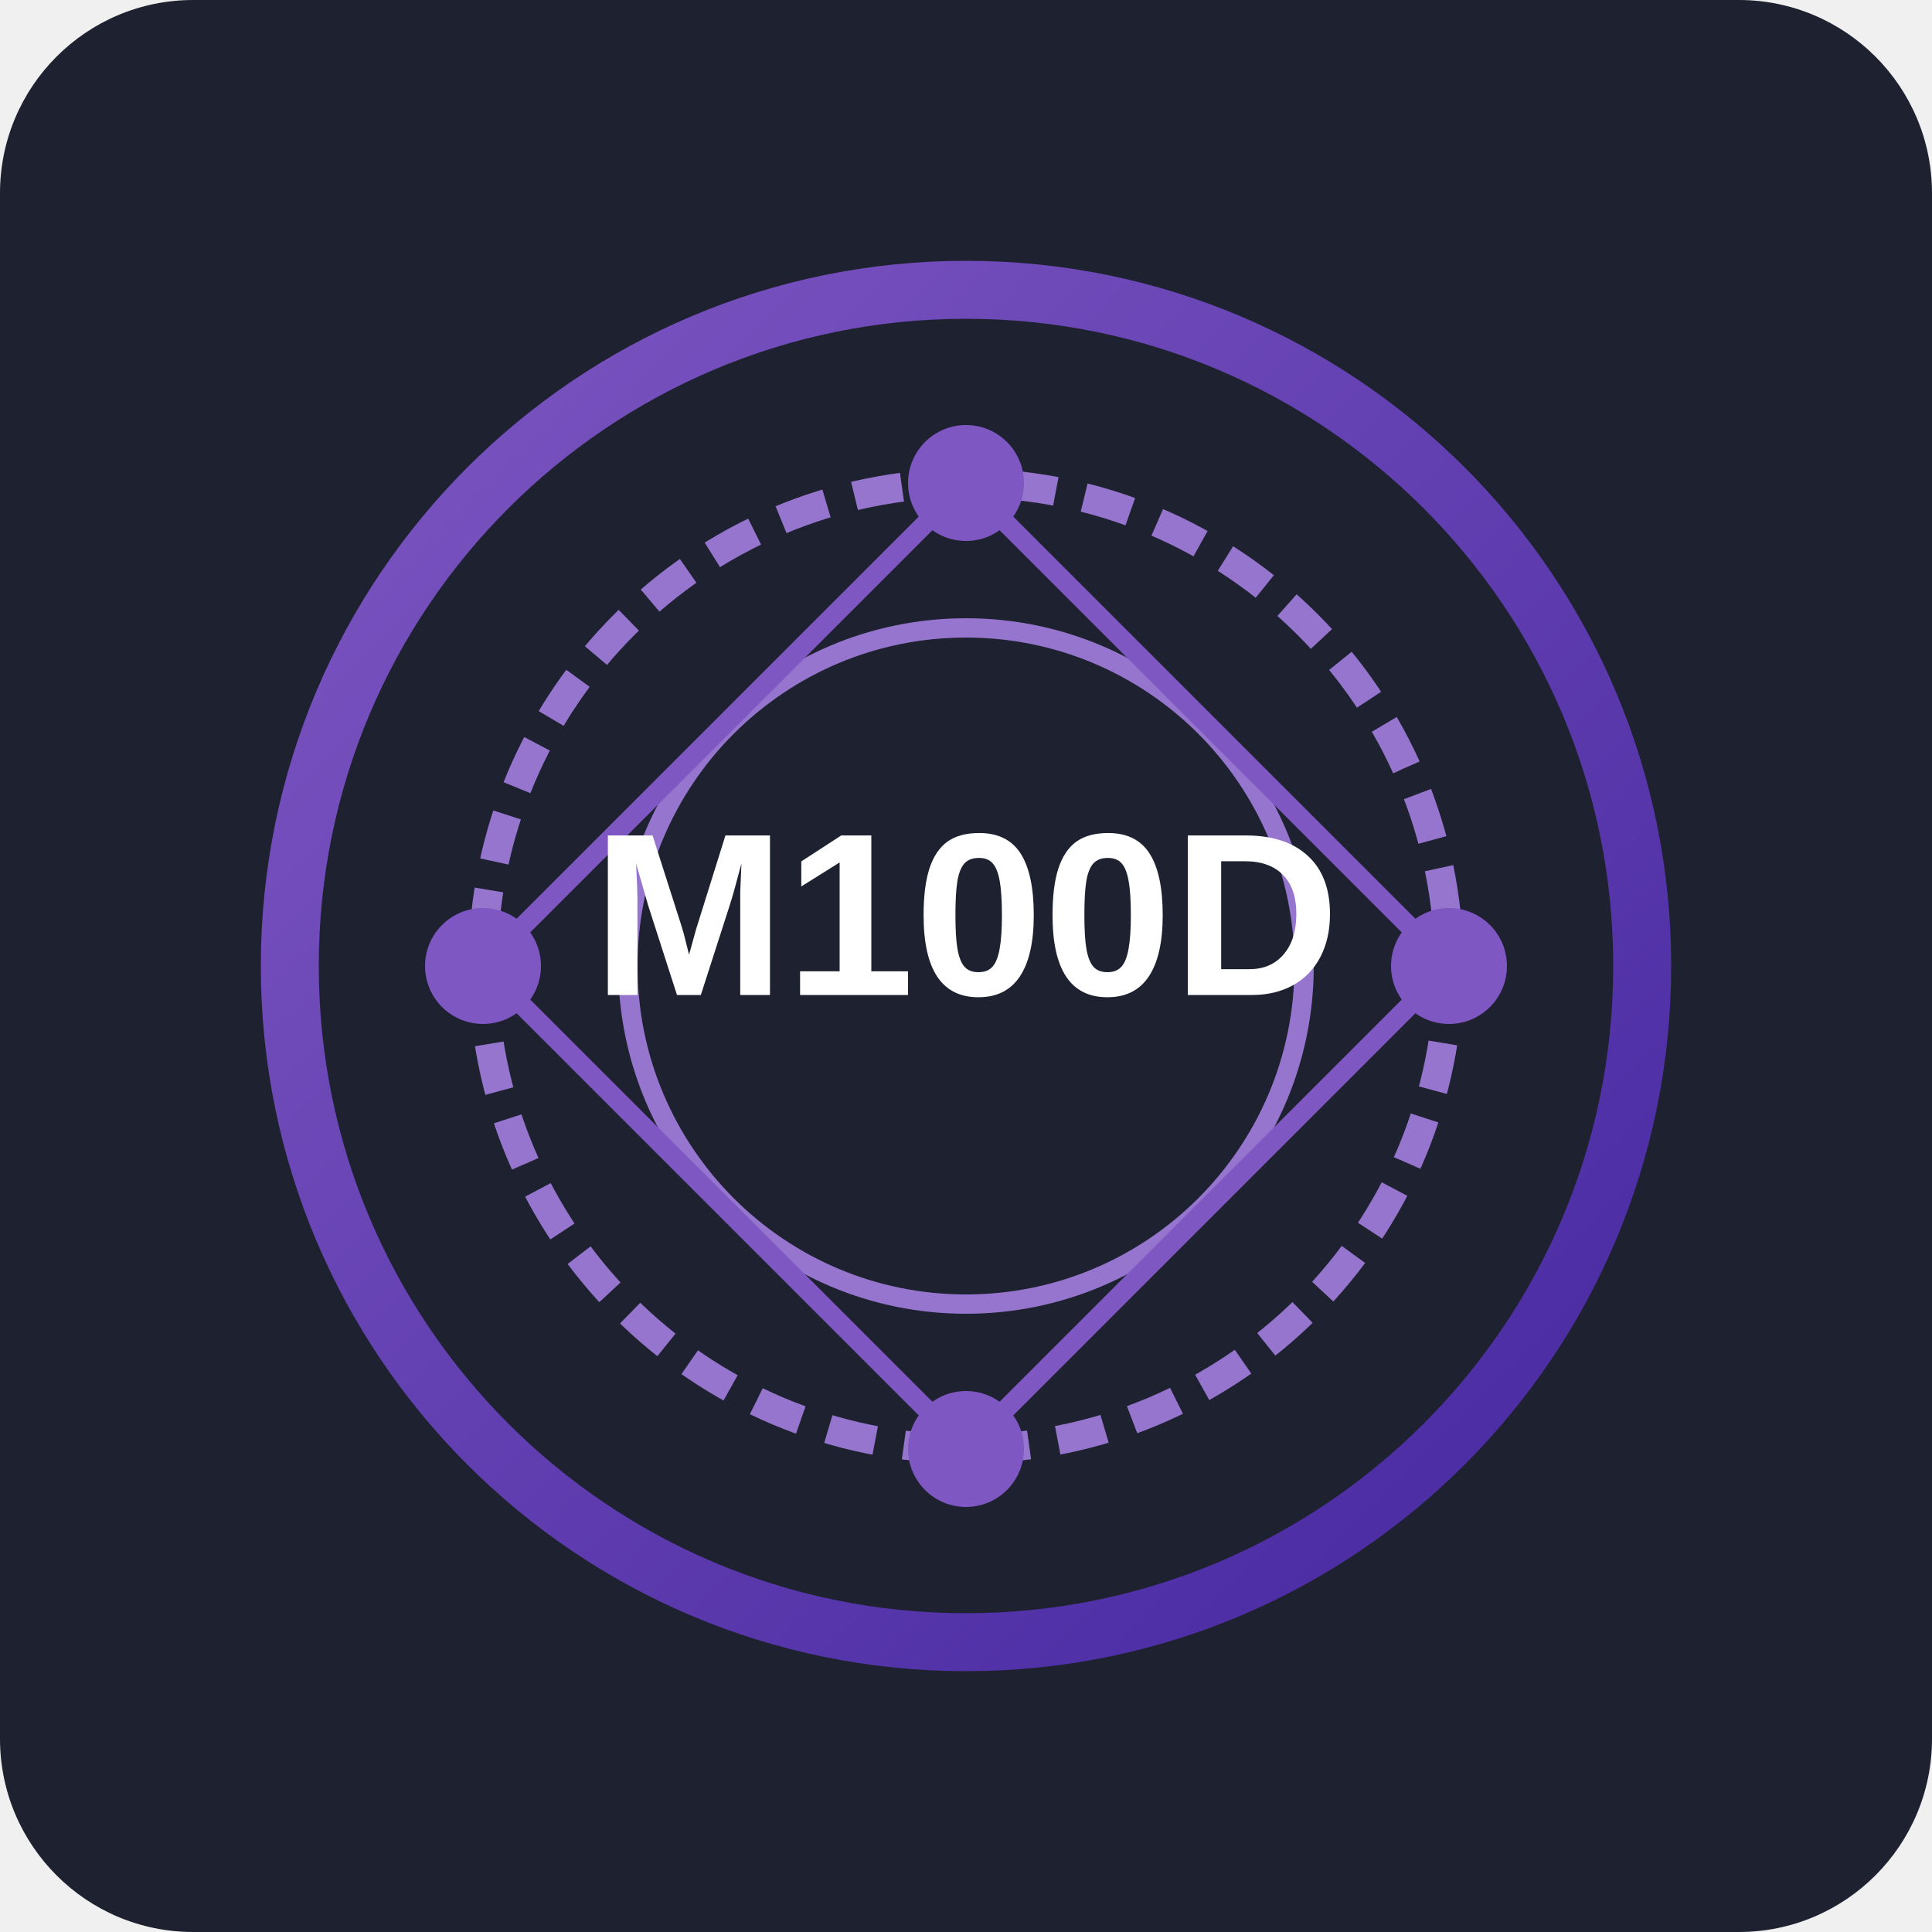
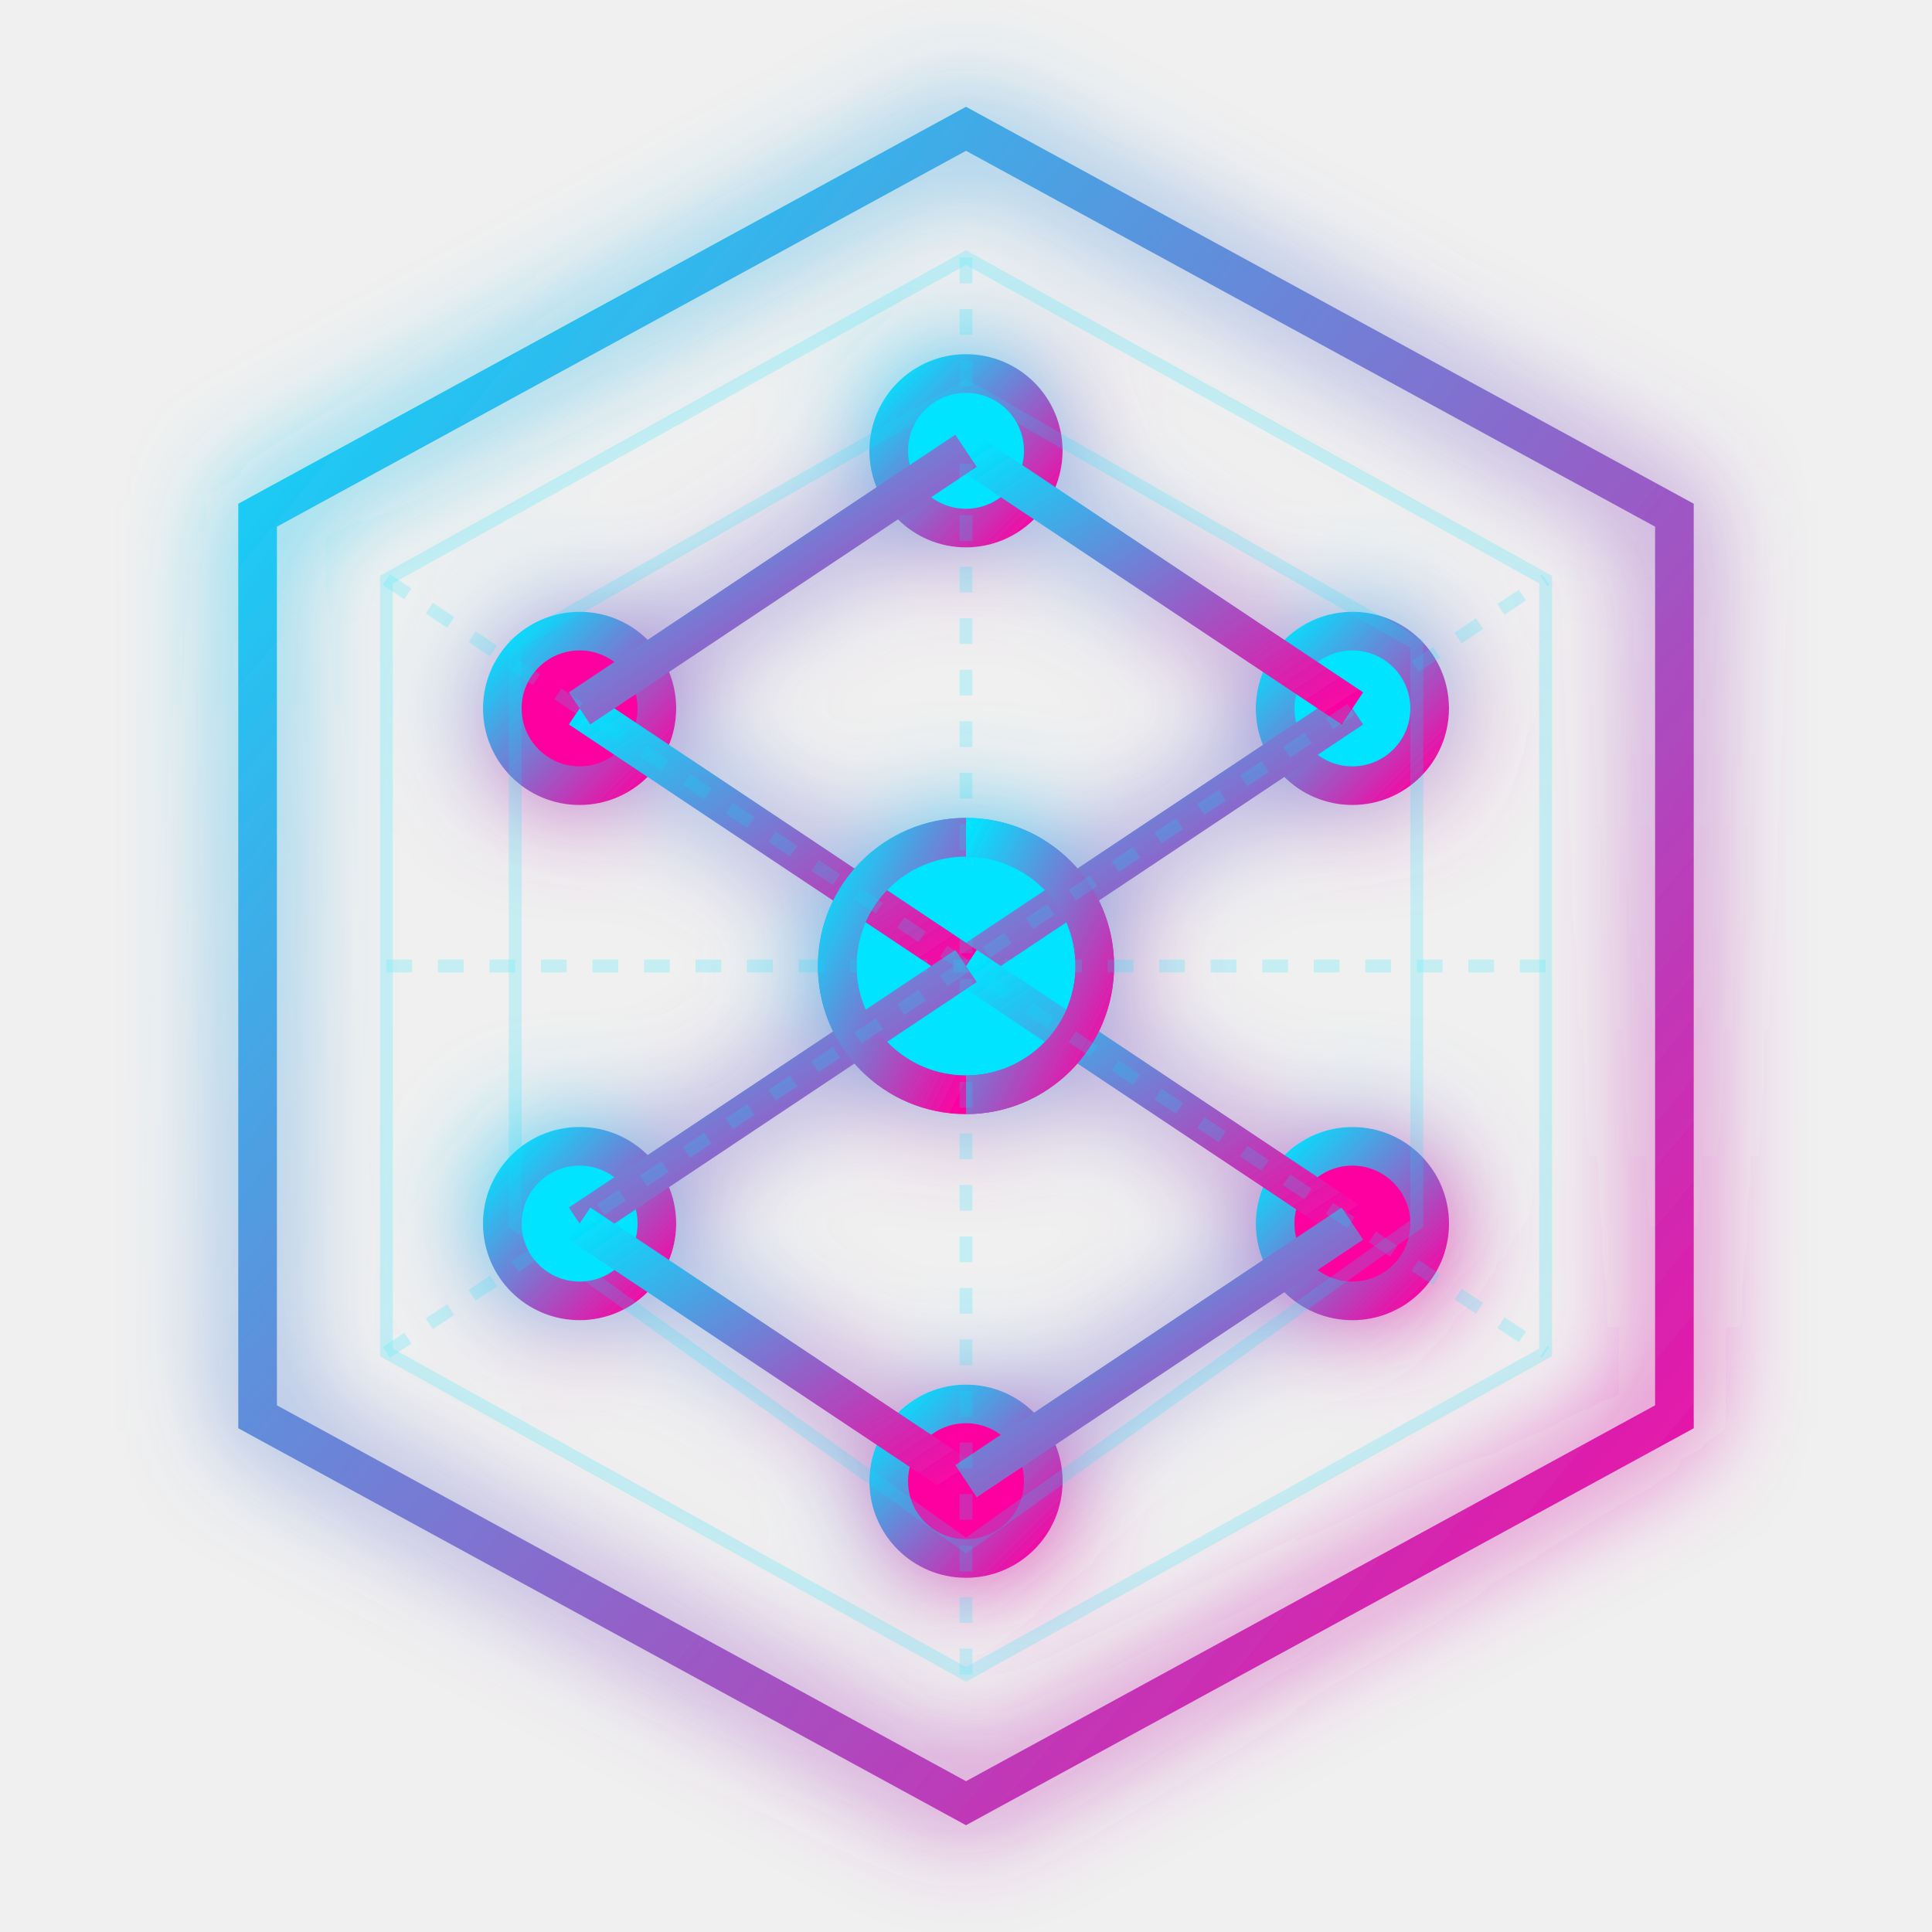
- <svg xmlns="http://www.w3.org/2000/svg" width="200" height="200" viewBox="0 0 200 200">
+ <svg xmlns="http://www.w3.org/2000/svg" width="150px" height="150px" viewBox="0 0 150 150" version="1.1">
  <defs>
-     <linearGradient id="gradient" x1="0%" y1="0%" x2="100%" y2="100%">
-       <stop offset="0%" stop-color="#7E57C2" />
-       <stop offset="100%" stop-color="#4527A0" />
+     <linearGradient id="logoGradient" x1="0%" y1="0%" x2="100%" y2="100%">
+       <stop offset="0%" stop-color="#00E4FF" />
+       <stop offset="100%" stop-color="#FF00A0" />
    </linearGradient>
+     <filter id="glow" x="-50%" y="-50%" width="200%" height="200%">
+       <feGaussianBlur stdDeviation="4" result="blur" />
+       <feComposite in="SourceGraphic" in2="blur" operator="over" />
+     </filter>
  </defs>
-   <rect width="200" height="200" rx="20" fill="#1E2130" />
-   <g transform="translate(25, 25)">
-     <circle cx="75" cy="75" r="70" fill="none" stroke="url(#gradient)" stroke-width="6" />
-     <circle cx="75" cy="75" r="50" fill="none" stroke="#9575CD" stroke-width="3" stroke-dasharray="5,3" />
-     <circle cx="75" cy="75" r="35" fill="none" stroke="#9575CD" stroke-width="2" />
-     <circle cx="75" cy="25" r="6" fill="#7E57C2" />
-     <circle cx="125" cy="75" r="6" fill="#7E57C2" />
-     <circle cx="75" cy="125" r="6" fill="#7E57C2" />
-     <circle cx="25" cy="75" r="6" fill="#7E57C2" />
-     <line x1="75" y1="25" x2="125" y2="75" stroke="#7E57C2" stroke-width="2" />
-     <line x1="125" y1="75" x2="75" y2="125" stroke="#7E57C2" stroke-width="2" />
-     <line x1="75" y1="125" x2="25" y2="75" stroke="#7E57C2" stroke-width="2" />
-     <line x1="25" y1="75" x2="75" y2="25" stroke="#7E57C2" stroke-width="2" />
-     <text x="75" y="78" font-family="Arial, sans-serif" font-size="24" font-weight="bold" fill="white" text-anchor="middle">M100D</text>
+   <g fill="none" stroke="url(#logoGradient)" stroke-width="3" filter="url(#glow)">
+     <path d="M75,10 L130,40 L130,110 L75,140 L20,110 L20,40 Z" />
+     <circle cx="75" cy="75" r="10" fill="#00E4FF" />
+     <circle cx="105" cy="55" r="6" fill="#00E4FF" />
+     <circle cx="105" cy="95" r="6" fill="#FF00A0" />
+     <circle cx="45" cy="55" r="6" fill="#FF00A0" />
+     <circle cx="45" cy="95" r="6" fill="#00E4FF" />
+     <circle cx="75" cy="35" r="6" fill="#00E4FF" />
+     <circle cx="75" cy="115" r="6" fill="#FF00A0" />
+     <line x1="75" y1="75" x2="105" y2="55" />
+     <line x1="75" y1="75" x2="105" y2="95" />
+     <line x1="75" y1="75" x2="45" y2="55" />
+     <line x1="75" y1="75" x2="45" y2="95" />
+     <line x1="75" y1="75" x2="75" y2="35" />
+     <line x1="75" y1="75" x2="75" y2="115" />
+     <line x1="105" y1="55" x2="75" y2="35" />
+     <line x1="75" y1="35" x2="45" y2="55" />
+     <line x1="45" y1="95" x2="75" y2="115" />
+     <line x1="75" y1="115" x2="105" y2="95" />
+     <path d="M75,65 A10,10 0 0,1 75,85" />
+     <path d="M75,85 A10,10 0 0,1 75,65" />
+     <path d="M75,50 L75,55" />
+     <path d="M75,95 L75,100" />
+     <path d="M50,75 L55,75" />
+     <path d="M95,75 L100,75" />
+   </g>
+   <g stroke-width="1" stroke="rgba(0, 228, 255, 0.3)" opacity="0.6">
+     <path d="M75,20 L120,45 L120,105 L75,130 L30,105 L30,45 Z" fill="none" />
+     <path d="M75,30 L110,50 L110,95 L75,120 L40,95 L40,50 Z" fill="none" />
+     <line x1="30" y1="45" x2="120" y2="105" stroke-dasharray="2,2" />
+     <line x1="30" y1="105" x2="120" y2="45" stroke-dasharray="2,2" />
+     <line x1="75" y1="20" x2="75" y2="130" stroke-dasharray="2,2" />
+     <line x1="30" y1="75" x2="120" y2="75" stroke-dasharray="2,2" />
  </g>
</svg>
